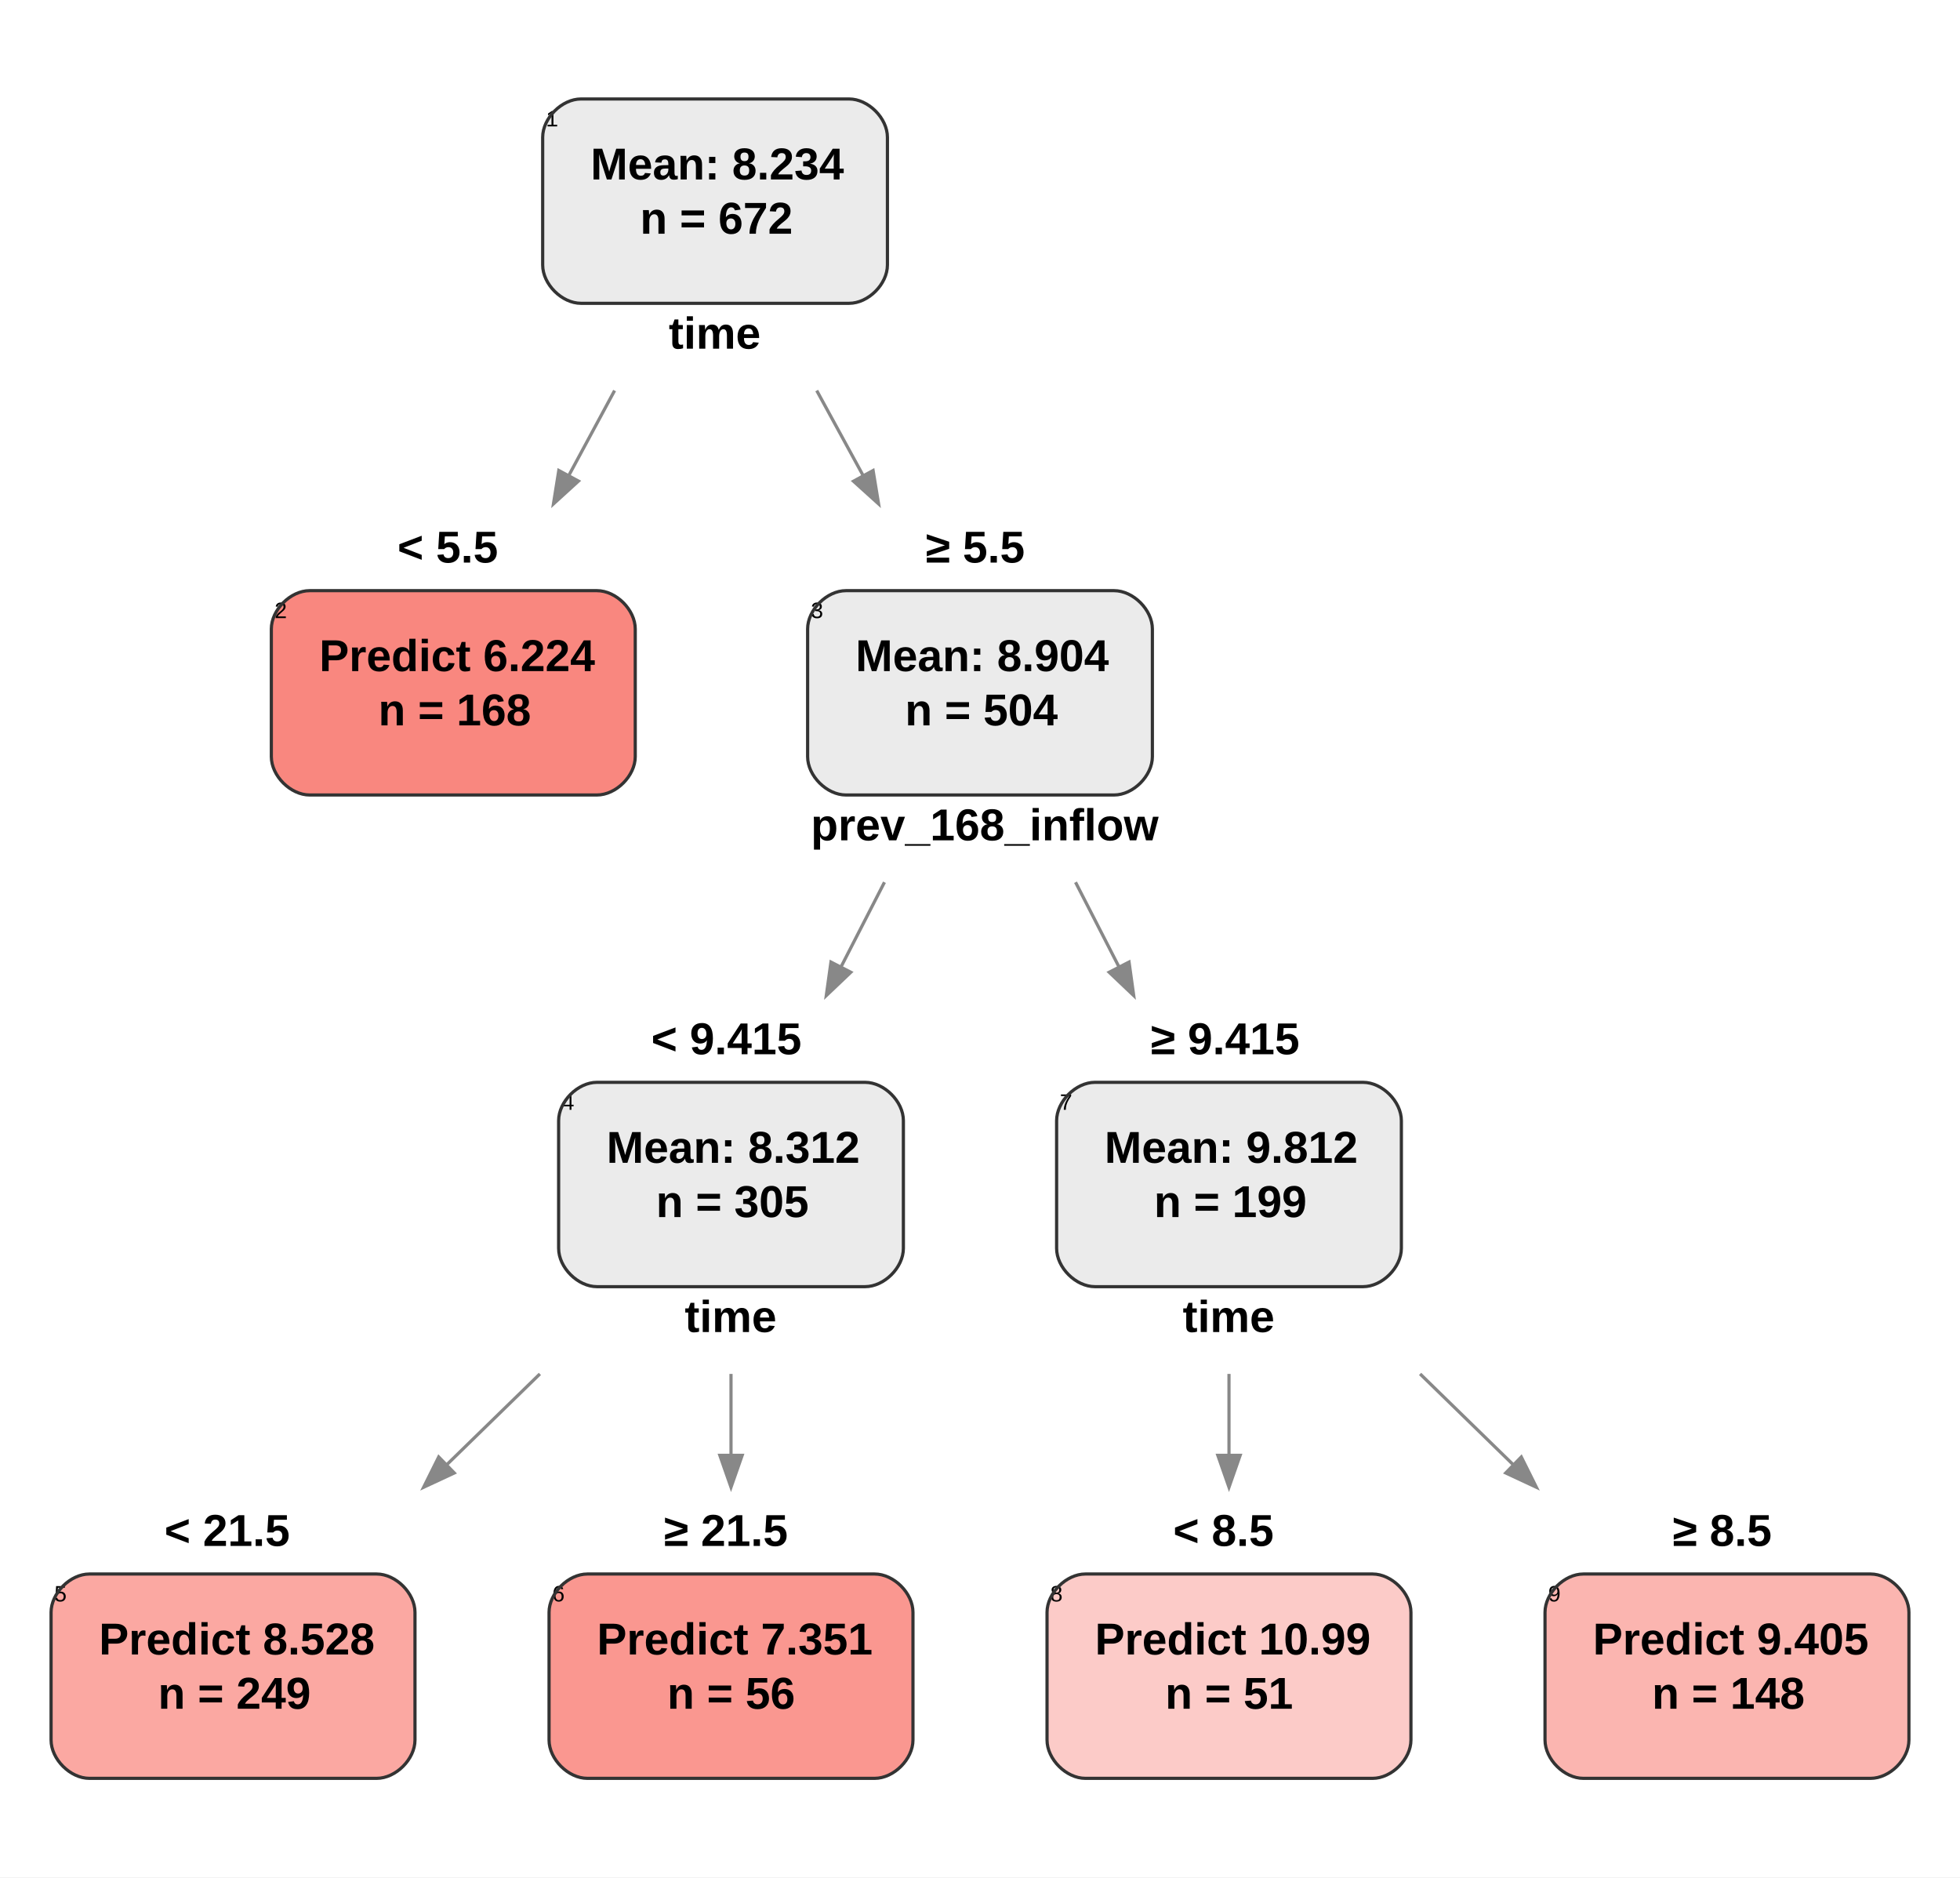
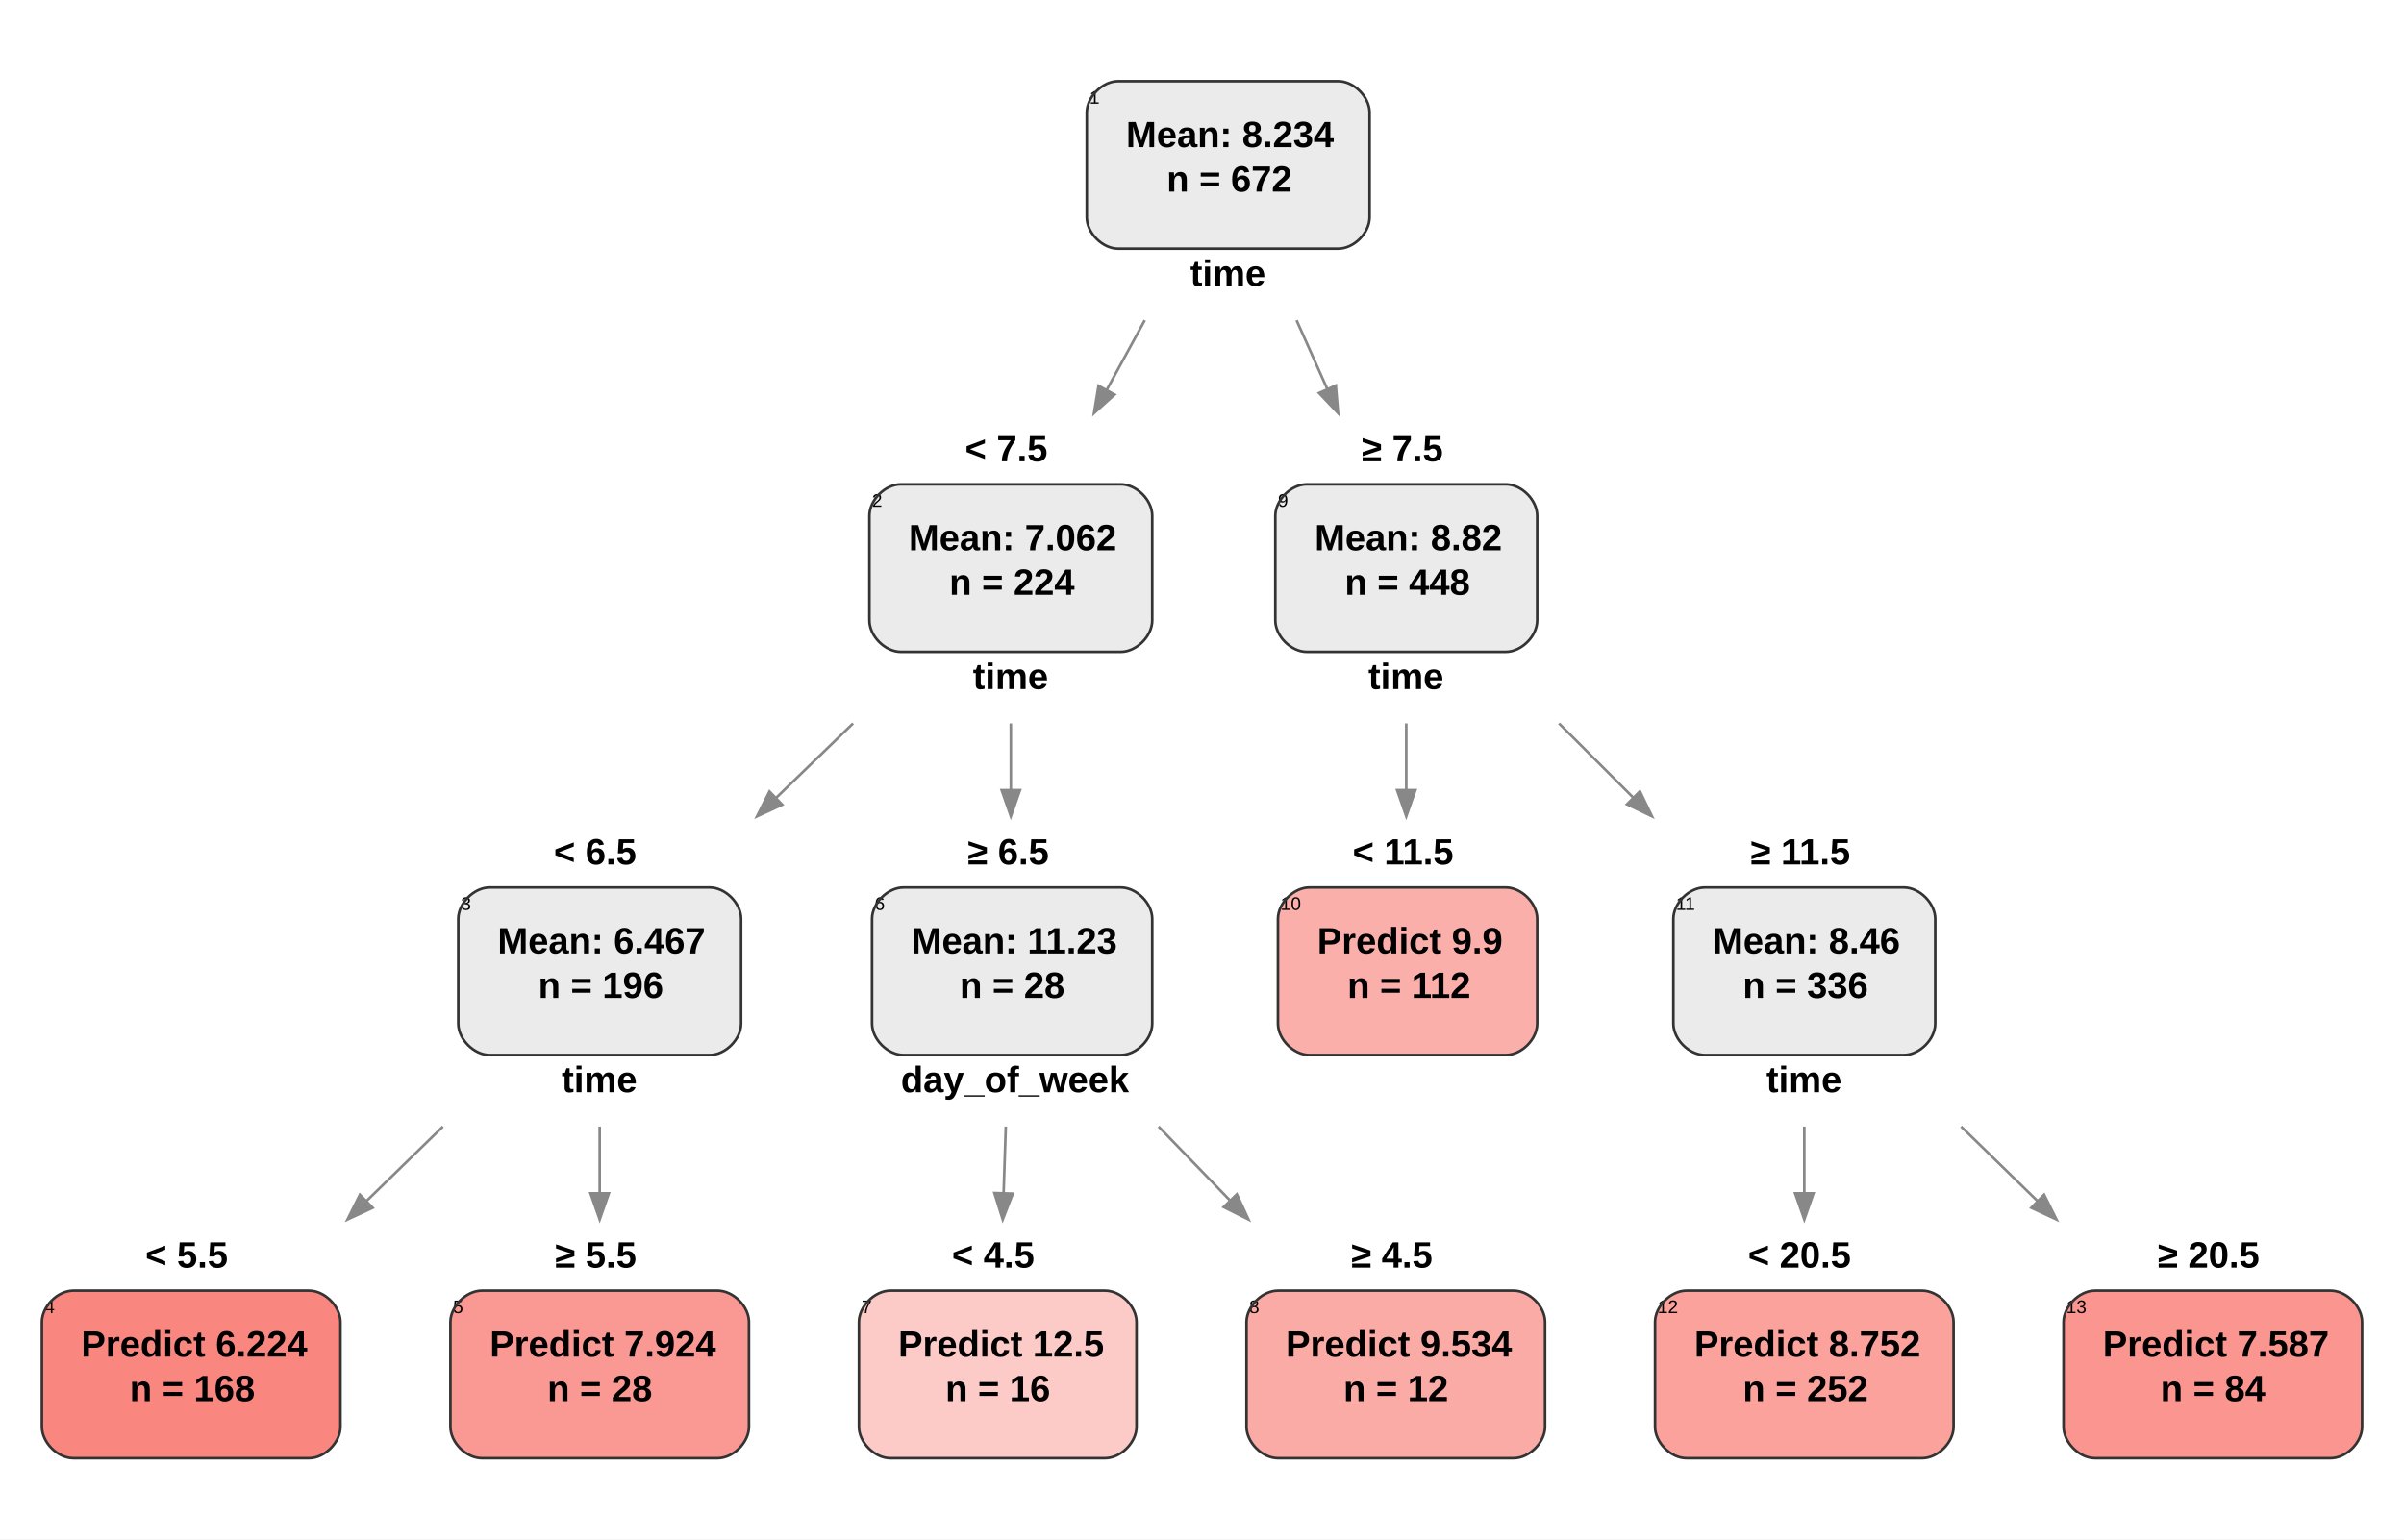
- <svg xmlns="http://www.w3.org/2000/svg" width="614pt" height="588pt" viewBox="0.00 0.00 614.00 588.00">
+ <svg xmlns="http://www.w3.org/2000/svg" width="918pt" height="588pt" viewBox="0.00 0.00 918.00 588.00">
  <g id="graph0" class="graph" transform="scale(1 1) rotate(0) translate(4 584)">
-     <polygon fill="white" stroke="transparent" points="-4,4 -4,-584 610,-584 610,4 -4,4" />
+     <polygon fill="white" stroke="transparent" points="-4,4 -4,-584 914,-584 914,4 -4,4" />
    <g id="node1" class="node">
-       <text text-anchor="start" x="218" y="-561.8" font-family="Arial" font-weight="bold" font-size="14.00"> </text>
-       <path fill="#ebebeb" stroke="transparent" d="M178,-489C178,-489 262,-489 262,-489 268,-489 274,-495 274,-501 274,-501 274,-541 274,-541 274,-547 268,-553 262,-553 262,-553 178,-553 178,-553 172,-553 166,-547 166,-541 166,-541 166,-501 166,-501 166,-495 172,-489 178,-489" />
-       <text text-anchor="start" x="167" y="-550.4" font-family="Arial" font-size="2.00"> </text>
-       <text text-anchor="start" x="167" y="-544.4" font-family="Arial" font-size="7.00">  1</text>
-       <text text-anchor="start" x="181" y="-527.8" font-family="Arial" font-weight="bold" font-size="14.00">Mean: 8.234</text>
-       <text text-anchor="start" x="196.5" y="-510.8" font-family="Arial" font-weight="bold" font-size="14.00">n = 672</text>
-       <text text-anchor="start" x="218.5" y="-492.8" font-family="Arial" font-size="9.00"> </text>
-       <path fill="none" stroke="#333333" d="M178,-489C178,-489 262,-489 262,-489 268,-489 274,-495 274,-501 274,-501 274,-541 274,-541 274,-547 268,-553 262,-553 262,-553 178,-553 178,-553 172,-553 166,-547 166,-541 166,-541 166,-501 166,-501 166,-495 172,-489 178,-489" />
-       <text text-anchor="start" x="205.5" y="-474.8" font-family="Arial" font-weight="bold" font-size="14.00">time</text>
+       <text text-anchor="start" x="463" y="-561.8" font-family="Arial" font-weight="bold" font-size="14.00"> </text>
+       <path fill="#ebebeb" stroke="transparent" d="M423,-489C423,-489 507,-489 507,-489 513,-489 519,-495 519,-501 519,-501 519,-541 519,-541 519,-547 513,-553 507,-553 507,-553 423,-553 423,-553 417,-553 411,-547 411,-541 411,-541 411,-501 411,-501 411,-495 417,-489 423,-489" />
+       <text text-anchor="start" x="412" y="-550.4" font-family="Arial" font-size="2.00"> </text>
+       <text text-anchor="start" x="412" y="-544.4" font-family="Arial" font-size="7.00">  1</text>
+       <text text-anchor="start" x="426" y="-527.8" font-family="Arial" font-weight="bold" font-size="14.00">Mean: 8.234</text>
+       <text text-anchor="start" x="441.5" y="-510.8" font-family="Arial" font-weight="bold" font-size="14.00">n = 672</text>
+       <text text-anchor="start" x="463.5" y="-492.8" font-family="Arial" font-size="9.00"> </text>
+       <path fill="none" stroke="#333333" d="M423,-489C423,-489 507,-489 507,-489 513,-489 519,-495 519,-501 519,-501 519,-541 519,-541 519,-547 513,-553 507,-553 507,-553 423,-553 423,-553 417,-553 411,-547 411,-541 411,-541 411,-501 411,-501 411,-495 417,-489 423,-489" />
+       <text text-anchor="start" x="450.5" y="-474.8" font-family="Arial" font-weight="bold" font-size="14.00">time</text>
    </g>
    <g id="node2" class="node">
-       <text text-anchor="start" x="120.5" y="-407.8" font-family="Arial" font-weight="bold" font-size="14.00"> &lt; 5.5</text>
-       <path fill="#f8766d" fill-opacity="0.875" stroke="transparent" d="M93,-335C93,-335 183,-335 183,-335 189,-335 195,-341 195,-347 195,-347 195,-387 195,-387 195,-393 189,-399 183,-399 183,-399 93,-399 93,-399 87,-399 81,-393 81,-387 81,-387 81,-347 81,-347 81,-341 87,-335 93,-335" />
-       <text text-anchor="start" x="82" y="-396.4" font-family="Arial" font-size="2.00"> </text>
-       <text text-anchor="start" x="82" y="-390.4" font-family="Arial" font-size="7.00">  2</text>
-       <text text-anchor="start" x="96" y="-373.8" font-family="Arial" font-weight="bold" font-size="14.00">Predict 6.224</text>
-       <text text-anchor="start" x="114.5" y="-356.8" font-family="Arial" font-weight="bold" font-size="14.00">n = 168</text>
-       <text text-anchor="start" x="136.5" y="-338.8" font-family="Arial" font-size="9.00"> </text>
-       <path fill="none" stroke="#333333" d="M93,-335C93,-335 183,-335 183,-335 189,-335 195,-341 195,-347 195,-347 195,-387 195,-387 195,-393 189,-399 183,-399 183,-399 93,-399 93,-399 87,-399 81,-393 81,-387 81,-387 81,-347 81,-347 81,-341 87,-335 93,-335" />
-       <text text-anchor="start" x="136" y="-320.8" font-family="Arial" font-weight="bold" font-size="14.00"> </text>
+       <text text-anchor="start" x="364.5" y="-407.8" font-family="Arial" font-weight="bold" font-size="14.00"> &lt; 7.5</text>
+       <path fill="#ebebeb" stroke="transparent" d="M340,-335C340,-335 424,-335 424,-335 430,-335 436,-341 436,-347 436,-347 436,-387 436,-387 436,-393 430,-399 424,-399 424,-399 340,-399 340,-399 334,-399 328,-393 328,-387 328,-387 328,-347 328,-347 328,-341 334,-335 340,-335" />
+       <text text-anchor="start" x="329" y="-396.4" font-family="Arial" font-size="2.00"> </text>
+       <text text-anchor="start" x="329" y="-390.4" font-family="Arial" font-size="7.00">  2</text>
+       <text text-anchor="start" x="343" y="-373.8" font-family="Arial" font-weight="bold" font-size="14.00">Mean: 7.062</text>
+       <text text-anchor="start" x="358.5" y="-356.8" font-family="Arial" font-weight="bold" font-size="14.00">n = 224</text>
+       <text text-anchor="start" x="380.5" y="-338.8" font-family="Arial" font-size="9.00"> </text>
+       <path fill="none" stroke="#333333" d="M340,-335C340,-335 424,-335 424,-335 430,-335 436,-341 436,-347 436,-347 436,-387 436,-387 436,-393 430,-399 424,-399 424,-399 340,-399 340,-399 334,-399 328,-393 328,-387 328,-387 328,-347 328,-347 328,-341 334,-335 340,-335" />
+       <text text-anchor="start" x="367.5" y="-320.8" font-family="Arial" font-weight="bold" font-size="14.00">time</text>
    </g>
    <g id="edge1" class="edge">
-       <path fill="none" stroke="#888888" d="M188.53,-461.67C183.82,-452.94 178.94,-443.88 174.14,-434.99" />
-       <polygon fill="#888888" stroke="#888888" points="177.21,-433.32 169.38,-426.18 171.05,-436.64 177.21,-433.32" />
+       <path fill="none" stroke="#888888" d="M433.15,-461.67C428.38,-452.94 423.44,-443.88 418.58,-434.99" />
+       <polygon fill="#888888" stroke="#888888" points="421.63,-433.28 413.77,-426.18 415.49,-436.63 421.63,-433.28" />
    </g>
    <g id="node3" class="node">
-       <text text-anchor="start" x="286" y="-407.8" font-family="Arial" font-weight="bold" font-size="14.00"> ≥ 5.5</text>
-       <text text-anchor="start" x="235" y="-363.3" font-family="Arial" font-size="14.00">   </text>
-       <path fill="#ebebeb" stroke="transparent" d="M261,-335C261,-335 345,-335 345,-335 351,-335 357,-341 357,-347 357,-347 357,-387 357,-387 357,-393 351,-399 345,-399 345,-399 261,-399 261,-399 255,-399 249,-393 249,-387 249,-387 249,-347 249,-347 249,-341 255,-335 261,-335" />
-       <text text-anchor="start" x="250" y="-396.4" font-family="Arial" font-size="2.00"> </text>
-       <text text-anchor="start" x="250" y="-390.4" font-family="Arial" font-size="7.00">  3</text>
-       <text text-anchor="start" x="264" y="-373.8" font-family="Arial" font-weight="bold" font-size="14.00">Mean: 8.904</text>
-       <text text-anchor="start" x="279.5" y="-356.8" font-family="Arial" font-weight="bold" font-size="14.00">n = 504</text>
-       <text text-anchor="start" x="301.5" y="-338.8" font-family="Arial" font-size="9.00"> </text>
-       <path fill="none" stroke="#333333" d="M261,-335C261,-335 345,-335 345,-335 351,-335 357,-341 357,-347 357,-347 357,-387 357,-387 357,-393 351,-399 345,-399 345,-399 261,-399 261,-399 255,-399 249,-393 249,-387 249,-387 249,-347 249,-347 249,-341 255,-335 261,-335" />
-       <text text-anchor="start" x="359" y="-363.3" font-family="Arial" font-size="14.00">   </text>
-       <text text-anchor="start" x="250" y="-320.8" font-family="Arial" font-weight="bold" font-size="14.00">prev_168_inflow</text>
+       <text text-anchor="start" x="516" y="-407.8" font-family="Arial" font-weight="bold" font-size="14.00"> ≥ 7.5</text>
+       <path fill="#ebebeb" stroke="transparent" d="M495,-335C495,-335 571,-335 571,-335 577,-335 583,-341 583,-347 583,-347 583,-387 583,-387 583,-393 577,-399 571,-399 571,-399 495,-399 495,-399 489,-399 483,-393 483,-387 483,-387 483,-347 483,-347 483,-341 489,-335 495,-335" />
+       <text text-anchor="start" x="484" y="-396.4" font-family="Arial" font-size="2.00"> </text>
+       <text text-anchor="start" x="484" y="-390.4" font-family="Arial" font-size="7.00">  9</text>
+       <text text-anchor="start" x="498" y="-373.8" font-family="Arial" font-weight="bold" font-size="14.00">Mean: 8.82</text>
+       <text text-anchor="start" x="509.5" y="-356.8" font-family="Arial" font-weight="bold" font-size="14.00">n = 448</text>
+       <text text-anchor="start" x="531.5" y="-338.8" font-family="Arial" font-size="9.00"> </text>
+       <path fill="none" stroke="#333333" d="M495,-335C495,-335 571,-335 571,-335 577,-335 583,-341 583,-347 583,-347 583,-387 583,-387 583,-393 577,-399 571,-399 571,-399 495,-399 495,-399 489,-399 483,-393 483,-387 483,-387 483,-347 483,-347 483,-341 489,-335 495,-335" />
+       <text text-anchor="start" x="518.5" y="-320.8" font-family="Arial" font-weight="bold" font-size="14.00">time</text>
    </g>
    <g id="edge2" class="edge">
-       <path fill="none" stroke="#888888" d="M251.85,-461.67C256.62,-452.94 261.56,-443.88 266.42,-434.99" />
-       <polygon fill="#888888" stroke="#888888" points="269.51,-436.63 271.23,-426.18 263.37,-433.28 269.51,-436.63" />
+       <path fill="none" stroke="#888888" d="M491.1,-461.67C494.92,-453.12 498.88,-444.26 502.78,-435.55" />
+       <polygon fill="#888888" stroke="#888888" points="506.08,-436.73 506.97,-426.18 499.7,-433.88 506.08,-436.73" />
    </g>
    <g id="node4" class="node">
-       <text text-anchor="start" x="200" y="-253.8" font-family="Arial" font-weight="bold" font-size="14.00"> &lt; 9.415</text>
+       <text text-anchor="start" x="207.5" y="-253.8" font-family="Arial" font-weight="bold" font-size="14.00"> &lt; 6.5</text>
      <path fill="#ebebeb" stroke="transparent" d="M183,-181C183,-181 267,-181 267,-181 273,-181 279,-187 279,-193 279,-193 279,-233 279,-233 279,-239 273,-245 267,-245 267,-245 183,-245 183,-245 177,-245 171,-239 171,-233 171,-233 171,-193 171,-193 171,-187 177,-181 183,-181" />
      <text text-anchor="start" x="172" y="-242.4" font-family="Arial" font-size="2.00"> </text>
-       <text text-anchor="start" x="172" y="-236.4" font-family="Arial" font-size="7.00">  4</text>
-       <text text-anchor="start" x="186" y="-219.8" font-family="Arial" font-weight="bold" font-size="14.00">Mean: 8.312</text>
-       <text text-anchor="start" x="201.5" y="-202.8" font-family="Arial" font-weight="bold" font-size="14.00">n = 305</text>
+       <text text-anchor="start" x="172" y="-236.4" font-family="Arial" font-size="7.00">  3</text>
+       <text text-anchor="start" x="186" y="-219.8" font-family="Arial" font-weight="bold" font-size="14.00">Mean: 6.467</text>
+       <text text-anchor="start" x="201.5" y="-202.8" font-family="Arial" font-weight="bold" font-size="14.00">n = 196</text>
      <text text-anchor="start" x="223.5" y="-184.8" font-family="Arial" font-size="9.00"> </text>
      <path fill="none" stroke="#333333" d="M183,-181C183,-181 267,-181 267,-181 273,-181 279,-187 279,-193 279,-193 279,-233 279,-233 279,-239 273,-245 267,-245 267,-245 183,-245 183,-245 177,-245 171,-239 171,-233 171,-233 171,-193 171,-193 171,-187 177,-181 183,-181" />
      <text text-anchor="start" x="210.5" y="-166.8" font-family="Arial" font-weight="bold" font-size="14.00">time</text>
    </g>
    <g id="edge3" class="edge">
-       <path fill="none" stroke="#888888" d="M273.07,-307.67C268.63,-299.03 264.04,-290.07 259.52,-281.27" />
-       <polygon fill="#888888" stroke="#888888" points="262.53,-279.48 254.85,-272.18 256.31,-282.67 262.53,-279.48" />
+       <path fill="none" stroke="#888888" d="M321.75,-307.67C312.17,-298.39 302.21,-288.75 292.48,-279.33" />
+       <polygon fill="#888888" stroke="#888888" points="294.71,-276.62 285.09,-272.18 289.84,-281.65 294.71,-276.62" />
    </g>
    <g id="node5" class="node">
-       <text text-anchor="start" x="356.5" y="-253.8" font-family="Arial" font-weight="bold" font-size="14.00"> ≥ 9.415</text>
-       <path fill="#ebebeb" stroke="transparent" d="M339,-181C339,-181 423,-181 423,-181 429,-181 435,-187 435,-193 435,-193 435,-233 435,-233 435,-239 429,-245 423,-245 423,-245 339,-245 339,-245 333,-245 327,-239 327,-233 327,-233 327,-193 327,-193 327,-187 333,-181 339,-181" />
-       <text text-anchor="start" x="328" y="-242.4" font-family="Arial" font-size="2.00"> </text>
-       <text text-anchor="start" x="328" y="-236.4" font-family="Arial" font-size="7.00">  7</text>
-       <text text-anchor="start" x="342" y="-219.8" font-family="Arial" font-weight="bold" font-size="14.00">Mean: 9.812</text>
-       <text text-anchor="start" x="357.5" y="-202.8" font-family="Arial" font-weight="bold" font-size="14.00">n = 199</text>
-       <text text-anchor="start" x="379.5" y="-184.8" font-family="Arial" font-size="9.00"> </text>
-       <path fill="none" stroke="#333333" d="M339,-181C339,-181 423,-181 423,-181 429,-181 435,-187 435,-193 435,-193 435,-233 435,-233 435,-239 429,-245 423,-245 423,-245 339,-245 339,-245 333,-245 327,-239 327,-233 327,-233 327,-193 327,-193 327,-187 333,-181 339,-181" />
-       <text text-anchor="start" x="366.5" y="-166.8" font-family="Arial" font-weight="bold" font-size="14.00">time</text>
+       <text text-anchor="start" x="365.5" y="-253.8" font-family="Arial" font-weight="bold" font-size="14.00"> ≥ 6.5</text>
+       <path fill="#ebebeb" stroke="transparent" d="M341,-181C341,-181 424,-181 424,-181 430,-181 436,-187 436,-193 436,-193 436,-233 436,-233 436,-239 430,-245 424,-245 424,-245 341,-245 341,-245 335,-245 329,-239 329,-233 329,-233 329,-193 329,-193 329,-187 335,-181 341,-181" />
+       <text text-anchor="start" x="330" y="-242.4" font-family="Arial" font-size="2.00"> </text>
+       <text text-anchor="start" x="330" y="-236.4" font-family="Arial" font-size="7.00">  6</text>
+       <text text-anchor="start" x="344" y="-219.8" font-family="Arial" font-weight="bold" font-size="14.00">Mean: 11.23</text>
+       <text text-anchor="start" x="362.5" y="-202.8" font-family="Arial" font-weight="bold" font-size="14.00">n = 28</text>
+       <text text-anchor="start" x="381" y="-184.8" font-family="Arial" font-size="9.00"> </text>
+       <path fill="none" stroke="#333333" d="M341,-181C341,-181 424,-181 424,-181 430,-181 436,-187 436,-193 436,-193 436,-233 436,-233 436,-239 430,-245 424,-245 424,-245 341,-245 341,-245 335,-245 329,-239 329,-233 329,-233 329,-193 329,-193 329,-187 335,-181 341,-181" />
+       <text text-anchor="start" x="340" y="-166.8" font-family="Arial" font-weight="bold" font-size="14.00">day_of_week</text>
    </g>
    <g id="edge4" class="edge">
-       <path fill="none" stroke="#888888" d="M332.93,-307.67C337.37,-299.03 341.96,-290.07 346.48,-281.27" />
-       <polygon fill="#888888" stroke="#888888" points="349.69,-282.67 351.15,-272.18 343.47,-279.48 349.69,-282.67" />
+       <path fill="none" stroke="#888888" d="M382,-307.67C382,-299.39 382,-290.83 382,-282.38" />
+       <polygon fill="#888888" stroke="#888888" points="385.5,-282.18 382,-272.18 378.5,-282.18 385.5,-282.18" />
+     </g>
+     <g id="node10" class="node">
+       <text text-anchor="start" x="512.5" y="-253.8" font-family="Arial" font-weight="bold" font-size="14.00"> &lt; 11.5</text>
+       <path fill="#f8766d" fill-opacity="0.58" stroke="transparent" d="M496,-181C496,-181 571,-181 571,-181 577,-181 583,-187 583,-193 583,-193 583,-233 583,-233 583,-239 577,-245 571,-245 571,-245 496,-245 496,-245 490,-245 484,-239 484,-233 484,-233 484,-193 484,-193 484,-187 490,-181 496,-181" />
+       <text text-anchor="start" x="485" y="-242.4" font-family="Arial" font-size="2.00"> </text>
+       <text text-anchor="start" x="485" y="-236.4" font-family="Arial" font-size="7.00">  10</text>
+       <text text-anchor="start" x="499" y="-219.8" font-family="Arial" font-weight="bold" font-size="14.00">Predict 9.9</text>
+       <text text-anchor="start" x="510.5" y="-202.8" font-family="Arial" font-weight="bold" font-size="14.00">n = 112</text>
+       <text text-anchor="start" x="532" y="-184.8" font-family="Arial" font-size="9.00"> </text>
+       <path fill="none" stroke="#333333" d="M496,-181C496,-181 571,-181 571,-181 577,-181 583,-187 583,-193 583,-193 583,-233 583,-233 583,-239 577,-245 571,-245 571,-245 496,-245 496,-245 490,-245 484,-239 484,-233 484,-233 484,-193 484,-193 484,-187 490,-181 496,-181" />
+       <text text-anchor="start" x="531.5" y="-166.8" font-family="Arial" font-weight="bold" font-size="14.00"> </text>
+     </g>
+     <g id="edge9" class="edge">
+       <path fill="none" stroke="#888888" d="M533,-307.67C533,-299.39 533,-290.83 533,-282.38" />
+       <polygon fill="#888888" stroke="#888888" points="536.5,-282.18 533,-272.18 529.5,-282.18 536.5,-282.18" />
+     </g>
+     <g id="node11" class="node">
+       <text text-anchor="start" x="664.5" y="-253.8" font-family="Arial" font-weight="bold" font-size="14.00"> ≥ 11.5</text>
+       <path fill="#ebebeb" stroke="transparent" d="M647,-181C647,-181 723,-181 723,-181 729,-181 735,-187 735,-193 735,-193 735,-233 735,-233 735,-239 729,-245 723,-245 723,-245 647,-245 647,-245 641,-245 635,-239 635,-233 635,-233 635,-193 635,-193 635,-187 641,-181 647,-181" />
+       <text text-anchor="start" x="636" y="-242.4" font-family="Arial" font-size="2.00"> </text>
+       <text text-anchor="start" x="636" y="-236.4" font-family="Arial" font-size="7.00">  11</text>
+       <text text-anchor="start" x="650" y="-219.8" font-family="Arial" font-weight="bold" font-size="14.00">Mean: 8.46</text>
+       <text text-anchor="start" x="661.5" y="-202.8" font-family="Arial" font-weight="bold" font-size="14.00">n = 336</text>
+       <text text-anchor="start" x="683.5" y="-184.8" font-family="Arial" font-size="9.00"> </text>
+       <path fill="none" stroke="#333333" d="M647,-181C647,-181 723,-181 723,-181 729,-181 735,-187 735,-193 735,-193 735,-233 735,-233 735,-239 729,-245 723,-245 723,-245 647,-245 647,-245 641,-245 635,-239 635,-233 635,-233 635,-193 635,-193 635,-187 641,-181 647,-181" />
+       <text text-anchor="start" x="670.5" y="-166.8" font-family="Arial" font-weight="bold" font-size="14.00">time</text>
+     </g>
+     <g id="edge10" class="edge">
+       <path fill="none" stroke="#888888" d="M591.33,-307.67C600.61,-298.39 610.25,-288.75 619.67,-279.33" />
+       <polygon fill="#888888" stroke="#888888" points="622.23,-281.72 626.82,-272.18 617.28,-276.77 622.23,-281.72" />
    </g>
    <g id="node6" class="node">
-       <text text-anchor="start" x="47.5" y="-99.8" font-family="Arial" font-weight="bold" font-size="14.00"> &lt; 21.5</text>
-       <path fill="#f8766d" fill-opacity="0.635" stroke="transparent" d="M24,-27C24,-27 114,-27 114,-27 120,-27 126,-33 126,-39 126,-39 126,-79 126,-79 126,-85 120,-91 114,-91 114,-91 24,-91 24,-91 18,-91 12,-85 12,-79 12,-79 12,-39 12,-39 12,-33 18,-27 24,-27" />
+       <text text-anchor="start" x="51.5" y="-99.8" font-family="Arial" font-weight="bold" font-size="14.00"> &lt; 5.5</text>
+       <path fill="#f8766d" fill-opacity="0.875" stroke="transparent" d="M24,-27C24,-27 114,-27 114,-27 120,-27 126,-33 126,-39 126,-39 126,-79 126,-79 126,-85 120,-91 114,-91 114,-91 24,-91 24,-91 18,-91 12,-85 12,-79 12,-79 12,-39 12,-39 12,-33 18,-27 24,-27" />
      <text text-anchor="start" x="13" y="-88.4" font-family="Arial" font-size="2.00"> </text>
-       <text text-anchor="start" x="13" y="-82.4" font-family="Arial" font-size="7.00">  5</text>
-       <text text-anchor="start" x="27" y="-65.8" font-family="Arial" font-weight="bold" font-size="14.00">Predict 8.528</text>
-       <text text-anchor="start" x="45.5" y="-48.8" font-family="Arial" font-weight="bold" font-size="14.00">n = 249</text>
+       <text text-anchor="start" x="13" y="-82.4" font-family="Arial" font-size="7.00">  4</text>
+       <text text-anchor="start" x="27" y="-65.8" font-family="Arial" font-weight="bold" font-size="14.00">Predict 6.224</text>
+       <text text-anchor="start" x="45.5" y="-48.8" font-family="Arial" font-weight="bold" font-size="14.00">n = 168</text>
      <text text-anchor="start" x="67.5" y="-30.8" font-family="Arial" font-size="9.00"> </text>
      <path fill="none" stroke="#333333" d="M24,-27C24,-27 114,-27 114,-27 120,-27 126,-33 126,-39 126,-39 126,-79 126,-79 126,-85 120,-91 114,-91 114,-91 24,-91 24,-91 18,-91 12,-85 12,-79 12,-79 12,-39 12,-39 12,-33 18,-27 24,-27" />
      <text text-anchor="start" x="67" y="-12.8" font-family="Arial" font-weight="bold" font-size="14.00"> </text>
    </g>
    <g id="edge5" class="edge">
      <path fill="none" stroke="#888888" d="M165.13,-153.67C155.62,-144.39 145.72,-134.75 136.05,-125.33" />
      <polygon fill="#888888" stroke="#888888" points="138.31,-122.65 128.71,-118.18 133.43,-127.66 138.31,-122.65" />
    </g>
    <g id="node7" class="node">
-       <text text-anchor="start" x="204" y="-99.8" font-family="Arial" font-weight="bold" font-size="14.00"> ≥ 21.5</text>
-       <path fill="#f8766d" fill-opacity="0.757" stroke="transparent" d="M180,-27C180,-27 270,-27 270,-27 276,-27 282,-33 282,-39 282,-39 282,-79 282,-79 282,-85 276,-91 270,-91 270,-91 180,-91 180,-91 174,-91 168,-85 168,-79 168,-79 168,-39 168,-39 168,-33 174,-27 180,-27" />
+       <text text-anchor="start" x="208" y="-99.8" font-family="Arial" font-weight="bold" font-size="14.00"> ≥ 5.5</text>
+       <path fill="#f8766d" fill-opacity="0.741" stroke="transparent" d="M180,-27C180,-27 270,-27 270,-27 276,-27 282,-33 282,-39 282,-39 282,-79 282,-79 282,-85 276,-91 270,-91 270,-91 180,-91 180,-91 174,-91 168,-85 168,-79 168,-79 168,-39 168,-39 168,-33 174,-27 180,-27" />
      <text text-anchor="start" x="169" y="-88.4" font-family="Arial" font-size="2.00"> </text>
-       <text text-anchor="start" x="169" y="-82.4" font-family="Arial" font-size="7.00">  6</text>
-       <text text-anchor="start" x="183" y="-65.8" font-family="Arial" font-weight="bold" font-size="14.00">Predict 7.351</text>
-       <text text-anchor="start" x="205" y="-48.8" font-family="Arial" font-weight="bold" font-size="14.00">n = 56</text>
+       <text text-anchor="start" x="169" y="-82.4" font-family="Arial" font-size="7.00">  5</text>
+       <text text-anchor="start" x="183" y="-65.8" font-family="Arial" font-weight="bold" font-size="14.00">Predict 7.924</text>
+       <text text-anchor="start" x="205" y="-48.8" font-family="Arial" font-weight="bold" font-size="14.00">n = 28</text>
      <text text-anchor="start" x="223.5" y="-30.8" font-family="Arial" font-size="9.00"> </text>
      <path fill="none" stroke="#333333" d="M180,-27C180,-27 270,-27 270,-27 276,-27 282,-33 282,-39 282,-39 282,-79 282,-79 282,-85 276,-91 270,-91 270,-91 180,-91 180,-91 174,-91 168,-85 168,-79 168,-79 168,-39 168,-39 168,-33 174,-27 180,-27" />
      <text text-anchor="start" x="223" y="-12.8" font-family="Arial" font-weight="bold" font-size="14.00"> </text>
    </g>
    <g id="edge6" class="edge">
      <path fill="none" stroke="#888888" d="M225,-153.67C225,-145.39 225,-136.83 225,-128.38" />
      <polygon fill="#888888" stroke="#888888" points="228.5,-128.18 225,-118.18 221.5,-128.18 228.5,-128.18" />
    </g>
    <g id="node8" class="node">
-       <text text-anchor="start" x="363.5" y="-99.8" font-family="Arial" font-weight="bold" font-size="14.00"> &lt; 8.5</text>
-       <path fill="#f8766d" fill-opacity="0.376" stroke="transparent" d="M336,-27C336,-27 426,-27 426,-27 432,-27 438,-33 438,-39 438,-39 438,-79 438,-79 438,-85 432,-91 426,-91 426,-91 336,-91 336,-91 330,-91 324,-85 324,-79 324,-79 324,-39 324,-39 324,-33 330,-27 336,-27" />
+       <text text-anchor="start" x="359.5" y="-99.8" font-family="Arial" font-weight="bold" font-size="14.00"> &lt; 4.5</text>
+       <path fill="#f8766d" fill-opacity="0.376" stroke="transparent" d="M336,-27C336,-27 418,-27 418,-27 424,-27 430,-33 430,-39 430,-39 430,-79 430,-79 430,-85 424,-91 418,-91 418,-91 336,-91 336,-91 330,-91 324,-85 324,-79 324,-79 324,-39 324,-39 324,-33 330,-27 336,-27" />
      <text text-anchor="start" x="325" y="-88.4" font-family="Arial" font-size="2.00"> </text>
-       <text text-anchor="start" x="325" y="-82.4" font-family="Arial" font-size="7.00">  8</text>
-       <text text-anchor="start" x="339" y="-65.8" font-family="Arial" font-weight="bold" font-size="14.00">Predict 10.99</text>
-       <text text-anchor="start" x="361" y="-48.8" font-family="Arial" font-weight="bold" font-size="14.00">n = 51</text>
-       <text text-anchor="start" x="379.5" y="-30.8" font-family="Arial" font-size="9.00"> </text>
-       <path fill="none" stroke="#333333" d="M336,-27C336,-27 426,-27 426,-27 432,-27 438,-33 438,-39 438,-39 438,-79 438,-79 438,-85 432,-91 426,-91 426,-91 336,-91 336,-91 330,-91 324,-85 324,-79 324,-79 324,-39 324,-39 324,-33 330,-27 336,-27" />
-       <text text-anchor="start" x="379" y="-12.8" font-family="Arial" font-weight="bold" font-size="14.00"> </text>
+       <text text-anchor="start" x="325" y="-82.4" font-family="Arial" font-size="7.00">  7</text>
+       <text text-anchor="start" x="339" y="-65.8" font-family="Arial" font-weight="bold" font-size="14.00">Predict 12.5</text>
+       <text text-anchor="start" x="357" y="-48.8" font-family="Arial" font-weight="bold" font-size="14.00">n = 16</text>
+       <text text-anchor="start" x="375.5" y="-30.8" font-family="Arial" font-size="9.00"> </text>
+       <path fill="none" stroke="#333333" d="M336,-27C336,-27 418,-27 418,-27 424,-27 430,-33 430,-39 430,-39 430,-79 430,-79 430,-85 424,-91 418,-91 418,-91 336,-91 336,-91 330,-91 324,-85 324,-79 324,-79 324,-39 324,-39 324,-33 330,-27 336,-27" />
+       <text text-anchor="start" x="375" y="-12.8" font-family="Arial" font-weight="bold" font-size="14.00"> </text>
    </g>
    <g id="edge7" class="edge">
-       <path fill="none" stroke="#888888" d="M381,-153.67C381,-145.39 381,-136.83 381,-128.38" />
-       <polygon fill="#888888" stroke="#888888" points="384.5,-128.18 381,-118.18 377.5,-128.18 384.5,-128.18" />
+       <path fill="none" stroke="#888888" d="M380.08,-153.67C379.81,-145.39 379.53,-136.83 379.25,-128.38" />
+       <polygon fill="#888888" stroke="#888888" points="382.74,-128.06 378.91,-118.18 375.74,-128.29 382.74,-128.06" />
    </g>
    <g id="node9" class="node">
-       <text text-anchor="start" x="520" y="-99.8" font-family="Arial" font-weight="bold" font-size="14.00"> ≥ 8.5</text>
-       <path fill="#f8766d" fill-opacity="0.541" stroke="transparent" d="M492,-27C492,-27 582,-27 582,-27 588,-27 594,-33 594,-39 594,-39 594,-79 594,-79 594,-85 588,-91 582,-91 582,-91 492,-91 492,-91 486,-91 480,-85 480,-79 480,-79 480,-39 480,-39 480,-33 486,-27 492,-27" />
-       <text text-anchor="start" x="481" y="-88.4" font-family="Arial" font-size="2.00"> </text>
-       <text text-anchor="start" x="481" y="-82.4" font-family="Arial" font-size="7.00">  9</text>
-       <text text-anchor="start" x="495" y="-65.8" font-family="Arial" font-weight="bold" font-size="14.00">Predict 9.405</text>
-       <text text-anchor="start" x="513.5" y="-48.8" font-family="Arial" font-weight="bold" font-size="14.00">n = 148</text>
-       <text text-anchor="start" x="535.5" y="-30.8" font-family="Arial" font-size="9.00"> </text>
-       <path fill="none" stroke="#333333" d="M492,-27C492,-27 582,-27 582,-27 588,-27 594,-33 594,-39 594,-39 594,-79 594,-79 594,-85 588,-91 582,-91 582,-91 492,-91 492,-91 486,-91 480,-85 480,-79 480,-79 480,-39 480,-39 480,-33 486,-27 492,-27" />
-       <text text-anchor="start" x="535" y="-12.8" font-family="Arial" font-weight="bold" font-size="14.00"> </text>
+       <text text-anchor="start" x="512" y="-99.8" font-family="Arial" font-weight="bold" font-size="14.00"> ≥ 4.5</text>
+       <path fill="#f8766d" fill-opacity="0.612" stroke="transparent" d="M484,-27C484,-27 574,-27 574,-27 580,-27 586,-33 586,-39 586,-39 586,-79 586,-79 586,-85 580,-91 574,-91 574,-91 484,-91 484,-91 478,-91 472,-85 472,-79 472,-79 472,-39 472,-39 472,-33 478,-27 484,-27" />
+       <text text-anchor="start" x="473" y="-88.4" font-family="Arial" font-size="2.00"> </text>
+       <text text-anchor="start" x="473" y="-82.4" font-family="Arial" font-size="7.00">  8</text>
+       <text text-anchor="start" x="487" y="-65.8" font-family="Arial" font-weight="bold" font-size="14.00">Predict 9.534</text>
+       <text text-anchor="start" x="509" y="-48.8" font-family="Arial" font-weight="bold" font-size="14.00">n = 12</text>
+       <text text-anchor="start" x="527.5" y="-30.8" font-family="Arial" font-size="9.00"> </text>
+       <path fill="none" stroke="#333333" d="M484,-27C484,-27 574,-27 574,-27 580,-27 586,-33 586,-39 586,-39 586,-79 586,-79 586,-85 580,-91 574,-91 574,-91 484,-91 484,-91 478,-91 472,-85 472,-79 472,-79 472,-39 472,-39 472,-33 478,-27 484,-27" />
+       <text text-anchor="start" x="527" y="-12.8" font-family="Arial" font-weight="bold" font-size="14.00"> </text>
    </g>
    <g id="edge8" class="edge">
-       <path fill="none" stroke="#888888" d="M440.87,-153.67C450.38,-144.39 460.28,-134.75 469.95,-125.33" />
-       <polygon fill="#888888" stroke="#888888" points="472.57,-127.66 477.29,-118.18 467.69,-122.65 472.57,-127.66" />
+       <path fill="none" stroke="#888888" d="M438.41,-153.67C447.29,-144.49 456.53,-134.94 465.55,-125.6" />
+       <polygon fill="#888888" stroke="#888888" points="468.3,-127.8 472.74,-118.18 463.27,-122.93 468.3,-127.8" />
+     </g>
+     <g id="node12" class="node">
+       <text text-anchor="start" x="663.5" y="-99.8" font-family="Arial" font-weight="bold" font-size="14.00"> &lt; 20.5</text>
+       <path fill="#f8766d" fill-opacity="0.675" stroke="transparent" d="M640,-27C640,-27 730,-27 730,-27 736,-27 742,-33 742,-39 742,-39 742,-79 742,-79 742,-85 736,-91 730,-91 730,-91 640,-91 640,-91 634,-91 628,-85 628,-79 628,-79 628,-39 628,-39 628,-33 634,-27 640,-27" />
+       <text text-anchor="start" x="629" y="-88.4" font-family="Arial" font-size="2.00"> </text>
+       <text text-anchor="start" x="629" y="-82.4" font-family="Arial" font-size="7.00">  12</text>
+       <text text-anchor="start" x="643" y="-65.8" font-family="Arial" font-weight="bold" font-size="14.00">Predict 8.752</text>
+       <text text-anchor="start" x="661.5" y="-48.8" font-family="Arial" font-weight="bold" font-size="14.00">n = 252</text>
+       <text text-anchor="start" x="683.5" y="-30.8" font-family="Arial" font-size="9.00"> </text>
+       <path fill="none" stroke="#333333" d="M640,-27C640,-27 730,-27 730,-27 736,-27 742,-33 742,-39 742,-39 742,-79 742,-79 742,-85 736,-91 730,-91 730,-91 640,-91 640,-91 634,-91 628,-85 628,-79 628,-79 628,-39 628,-39 628,-33 634,-27 640,-27" />
+       <text text-anchor="start" x="683" y="-12.8" font-family="Arial" font-weight="bold" font-size="14.00"> </text>
+     </g>
+     <g id="edge11" class="edge">
+       <path fill="none" stroke="#888888" d="M685,-153.67C685,-145.39 685,-136.83 685,-128.38" />
+       <polygon fill="#888888" stroke="#888888" points="688.5,-128.18 685,-118.18 681.5,-128.18 688.5,-128.18" />
+     </g>
+     <g id="node13" class="node">
+       <text text-anchor="start" x="820" y="-99.8" font-family="Arial" font-weight="bold" font-size="14.00"> ≥ 20.5</text>
+       <path fill="#f8766d" fill-opacity="0.765" stroke="transparent" d="M796,-27C796,-27 886,-27 886,-27 892,-27 898,-33 898,-39 898,-39 898,-79 898,-79 898,-85 892,-91 886,-91 886,-91 796,-91 796,-91 790,-91 784,-85 784,-79 784,-79 784,-39 784,-39 784,-33 790,-27 796,-27" />
+       <text text-anchor="start" x="785" y="-88.4" font-family="Arial" font-size="2.00"> </text>
+       <text text-anchor="start" x="785" y="-82.4" font-family="Arial" font-size="7.00">  13</text>
+       <text text-anchor="start" x="799" y="-65.8" font-family="Arial" font-weight="bold" font-size="14.00">Predict 7.587</text>
+       <text text-anchor="start" x="821" y="-48.8" font-family="Arial" font-weight="bold" font-size="14.00">n = 84</text>
+       <text text-anchor="start" x="839.5" y="-30.8" font-family="Arial" font-size="9.00"> </text>
+       <path fill="none" stroke="#333333" d="M796,-27C796,-27 886,-27 886,-27 892,-27 898,-33 898,-39 898,-39 898,-79 898,-79 898,-85 892,-91 886,-91 886,-91 796,-91 796,-91 790,-91 784,-85 784,-79 784,-79 784,-39 784,-39 784,-33 790,-27 796,-27" />
+       <text text-anchor="start" x="839" y="-12.8" font-family="Arial" font-weight="bold" font-size="14.00"> </text>
+     </g>
+     <g id="edge12" class="edge">
+       <path fill="none" stroke="#888888" d="M744.87,-153.67C754.38,-144.39 764.28,-134.75 773.95,-125.33" />
+       <polygon fill="#888888" stroke="#888888" points="776.57,-127.66 781.29,-118.18 771.69,-122.65 776.57,-127.66" />
    </g>
  </g>
</svg>
